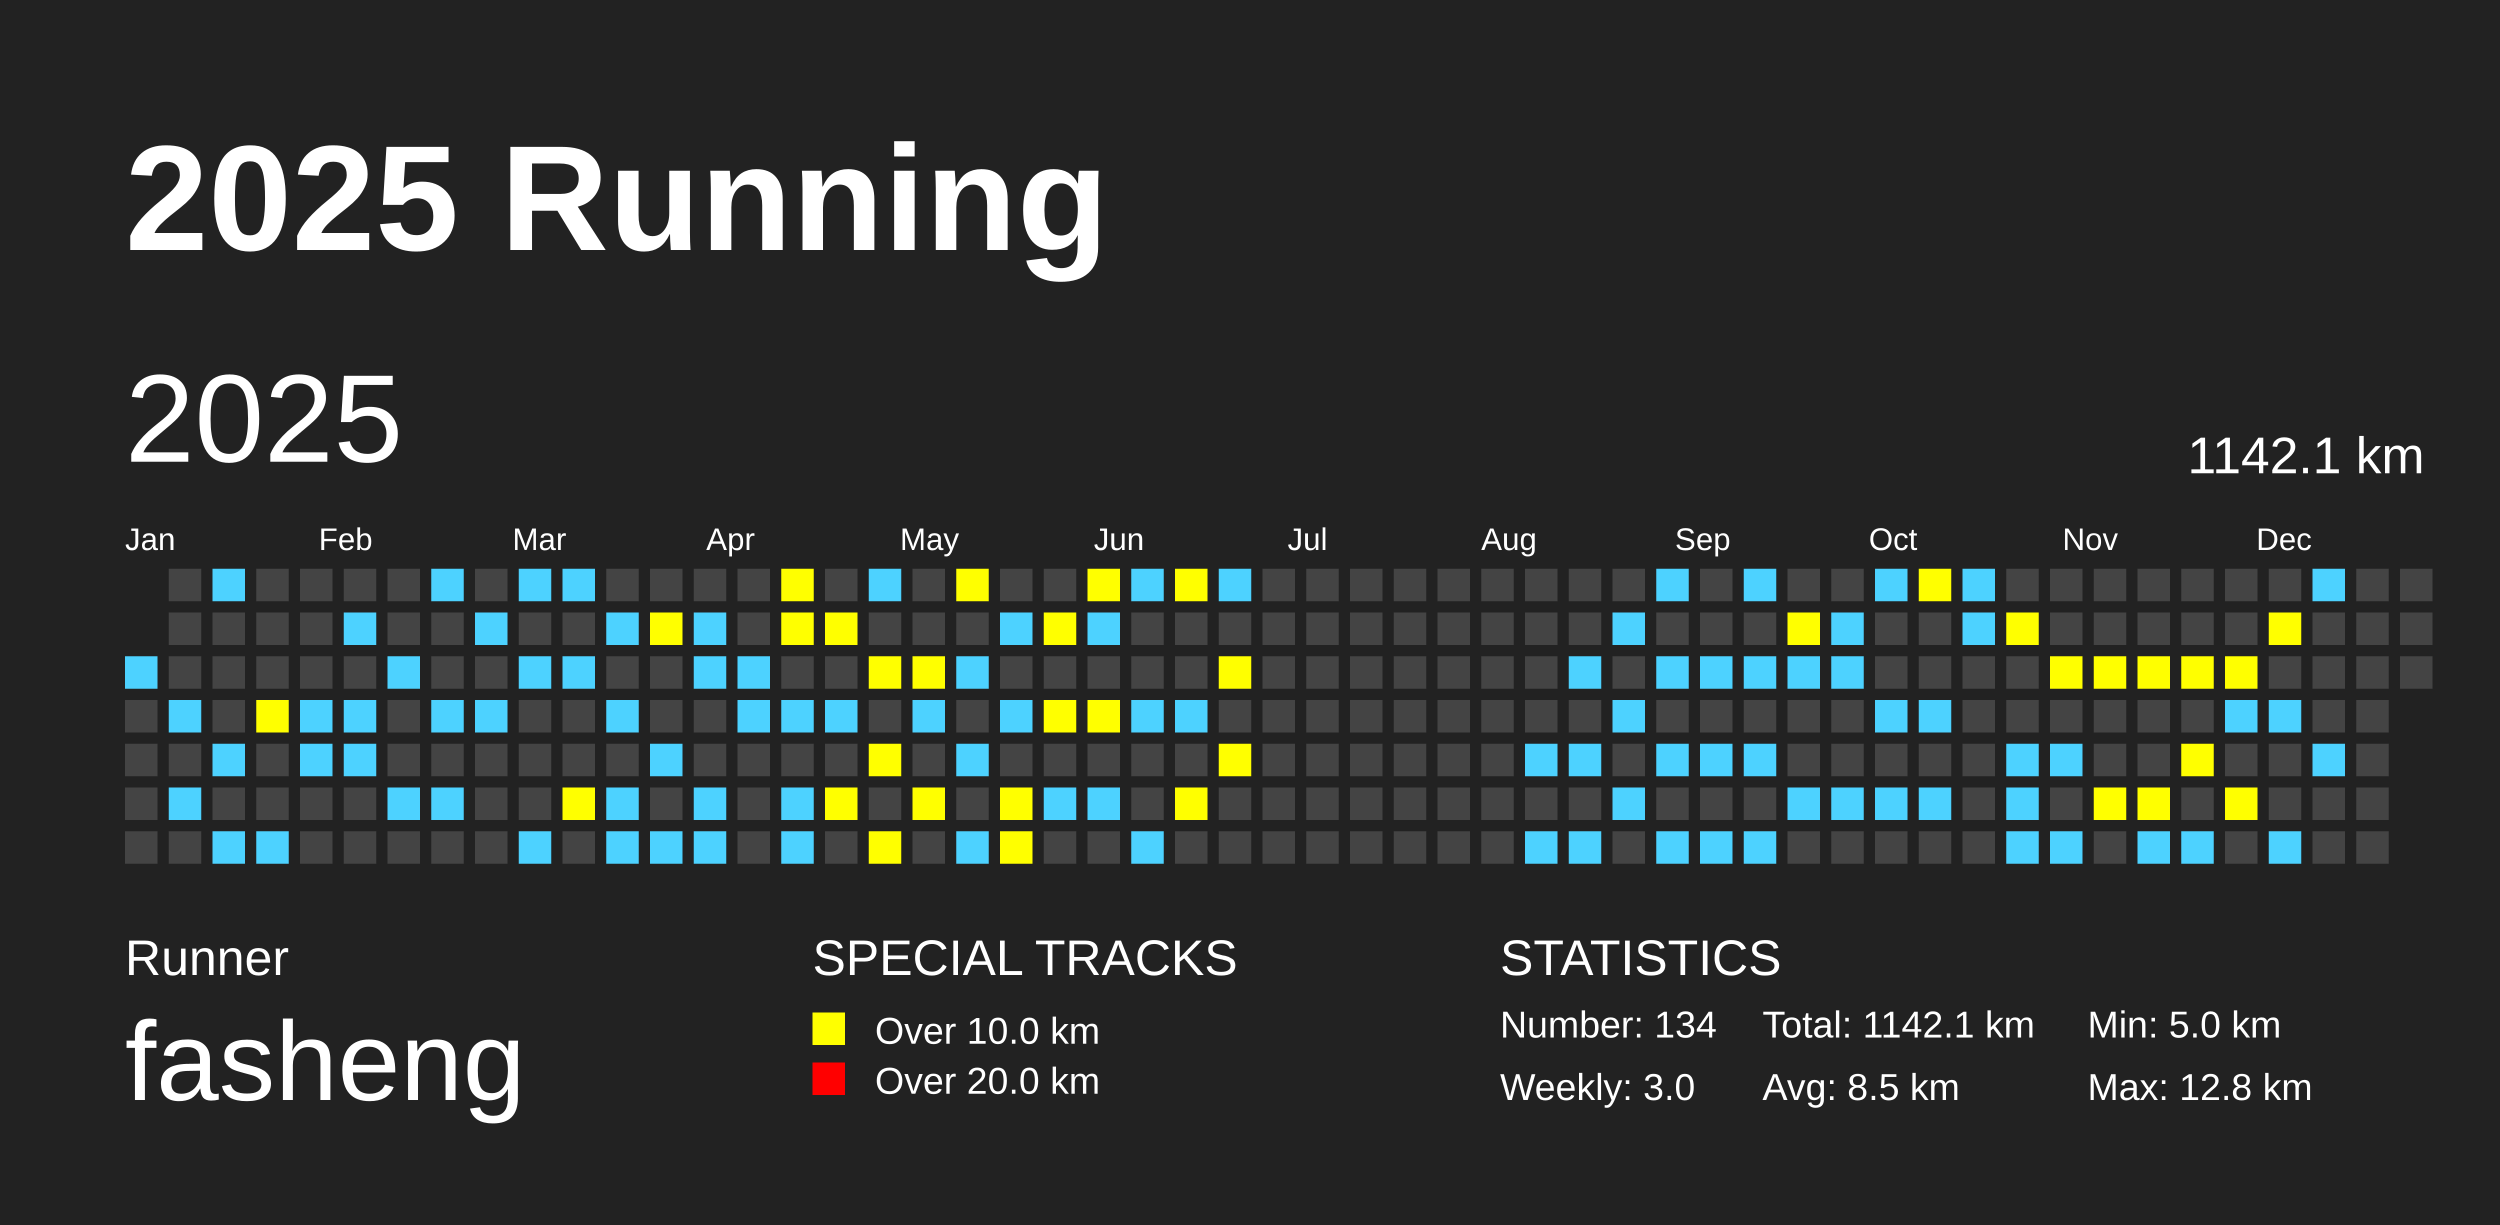
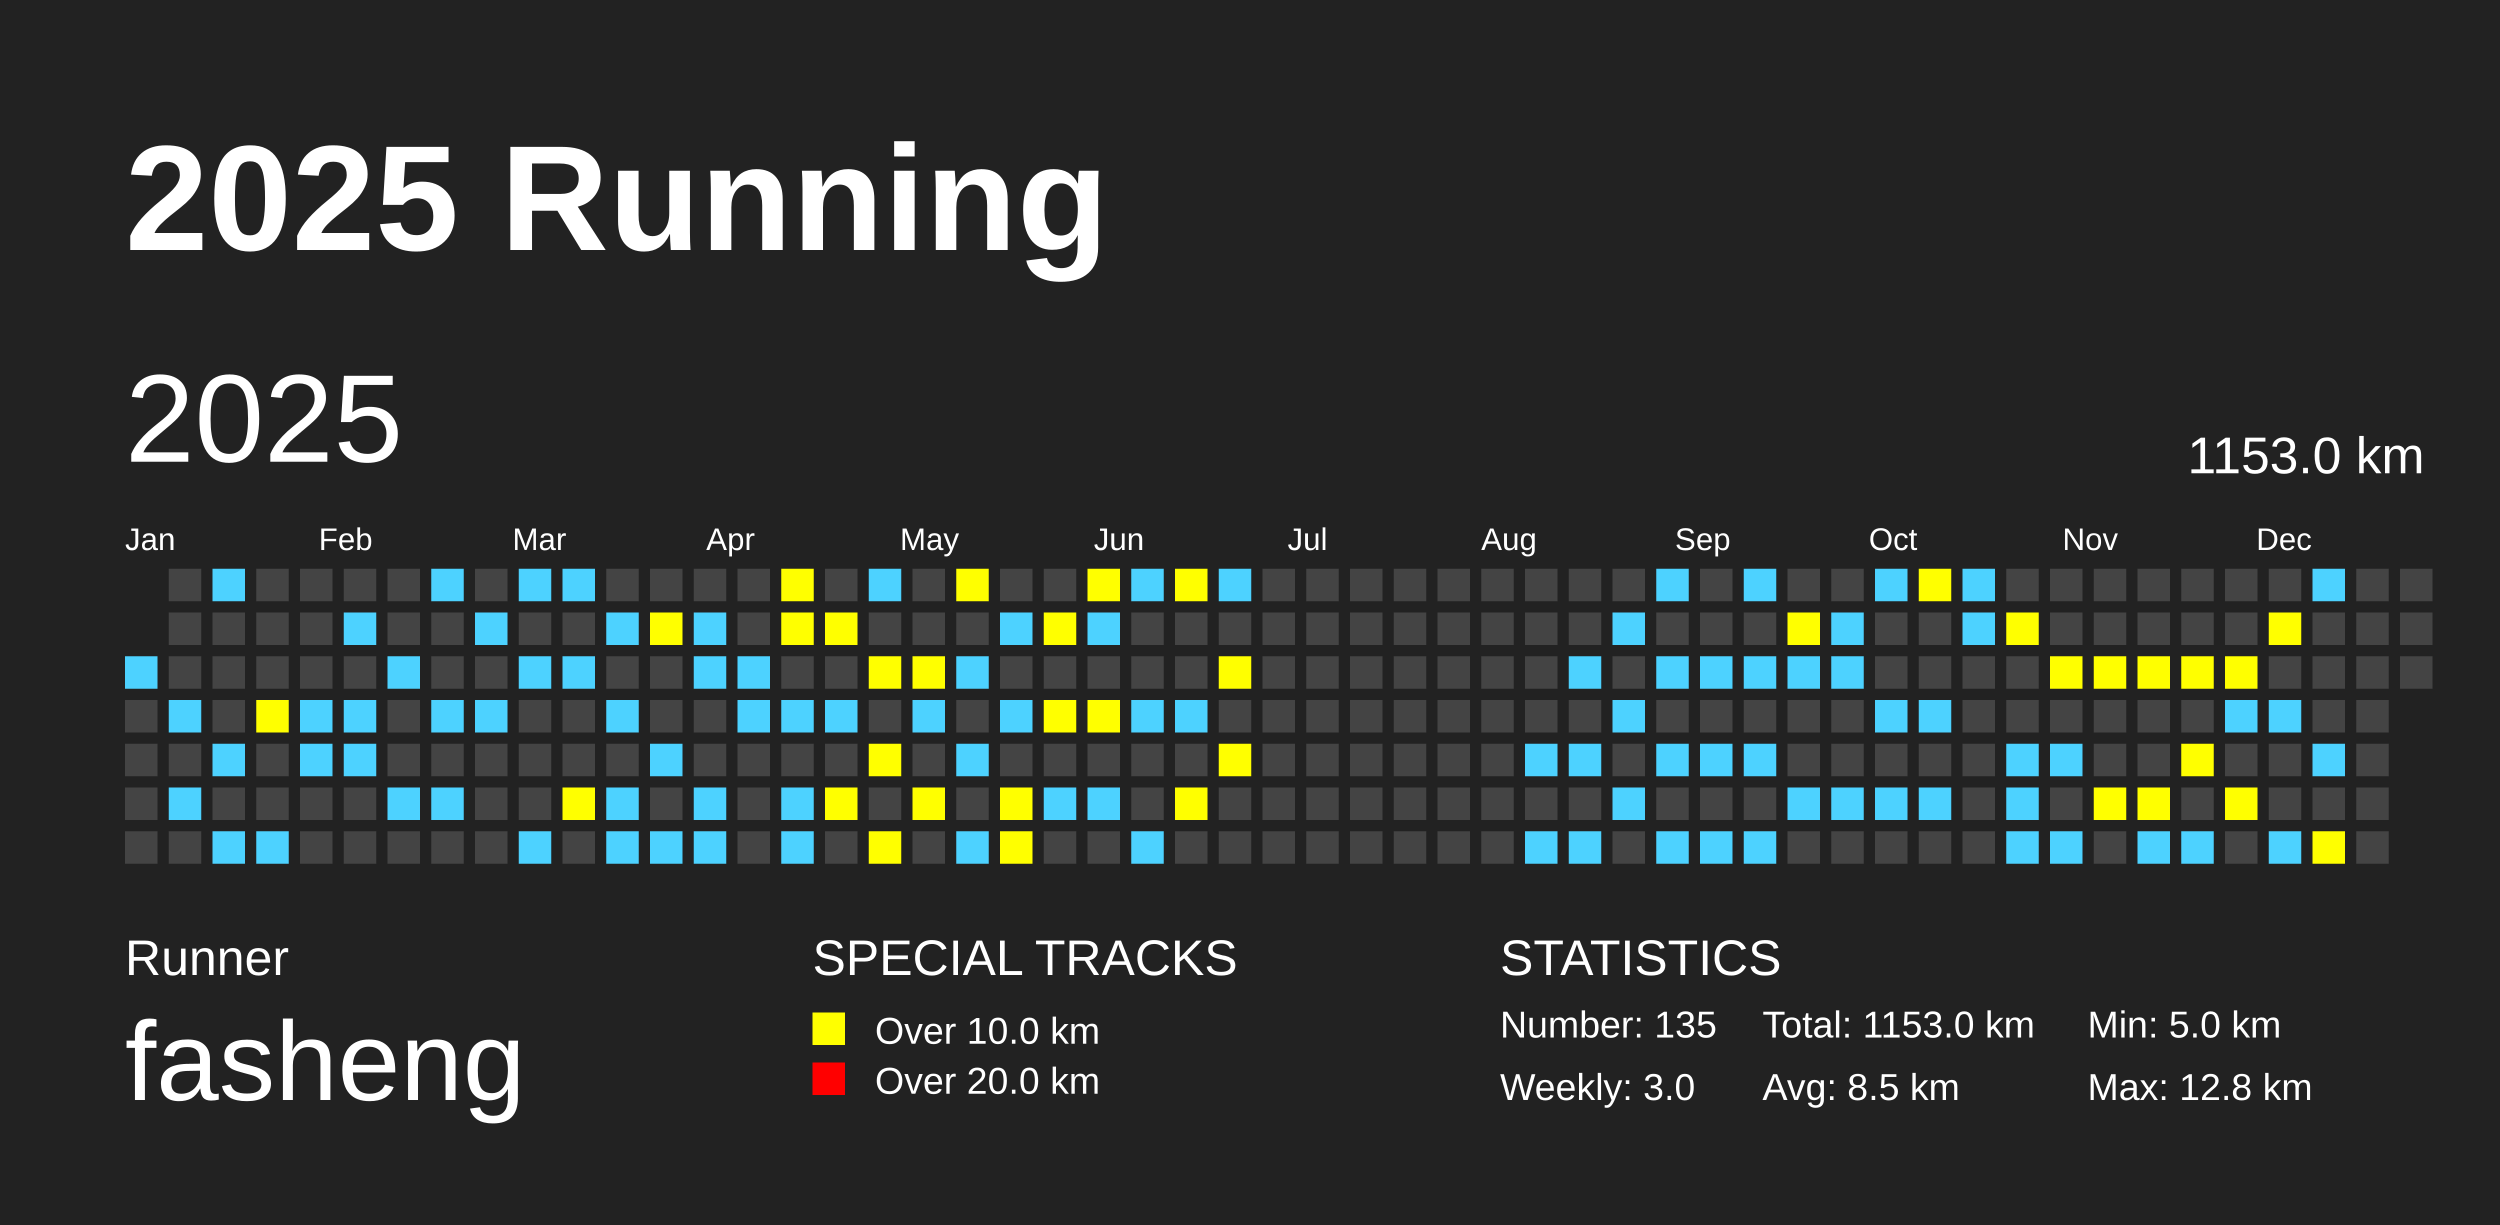
<svg xmlns="http://www.w3.org/2000/svg" baseProfile="full" height="98mm" version="1.1" viewBox="0,0,200,98" width="200mm">
  <defs />
  <rect fill="#222222" height="98" width="200" x="0" y="0" />
  <text fill="#FFFFFF" style="font-size:12px; font-family:Arial; font-weight:bold;" x="10" y="20">2025 Running</text>
  <text fill="#FFFFFF" style="font-size:4px; font-family:Arial" x="10" y="78">Runner</text>
  <text fill="#FFFFFF" style="font-size:9px; font-family:Arial" x="10" y="88">fasheng</text>
  <text fill="#FFFFFF" style="font-size:4px; font-family:Arial" x="65" y="78">SPECIAL TRACKS</text>
  <rect fill="yellow" height="2.6" width="2.6" x="65" y="81" />
  <text fill="#FFFFFF" style="font-size:3px; font-family:Arial" x="70" y="83.5">Over 10.0 km</text>
  <rect fill="red" height="2.6" width="2.6" x="65" y="85" />
  <text fill="#FFFFFF" style="font-size:3px; font-family:Arial" x="70" y="87.5">Over 20.0 km</text>
  <text fill="#FFFFFF" style="font-size:4px; font-family:Arial" x="120" y="78">STATISTICS</text>
-   <text fill="#FFFFFF" style="font-size:3px; font-family:Arial" x="120" y="83">Number: 134</text>
+   <text fill="#FFFFFF" style="font-size:3px; font-family:Arial" x="120" y="83">Number: 135</text>
  <text fill="#FFFFFF" style="font-size:3px; font-family:Arial" x="120" y="88">Weekly: 3.0</text>
-   <text fill="#FFFFFF" style="font-size:3px; font-family:Arial" x="141" y="83">Total: 1142.1 km</text>
+   <text fill="#FFFFFF" style="font-size:3px; font-family:Arial" x="141" y="83">Total: 1153.0 km</text>
  <text fill="#FFFFFF" style="font-size:3px; font-family:Arial" x="141" y="88">Avg: 8.5 km</text>
  <text fill="#FFFFFF" style="font-size:3px; font-family:Arial" x="167" y="83">Min: 5.0 km</text>
  <text fill="#FFFFFF" style="font-size:3px; font-family:Arial" x="167" y="88">Max: 12.8 km</text>
  <text dominant-baseline="hanging" fill="#FFFFFF" style="font-size:10.0px; font-family:Arial;" x="10" y="30">2025</text>
-   <text dominant-baseline="hanging" fill="#FFFFFF" style="font-size:4.125px; font-family:Arial;" x="175" y="35">1142.1 km</text>
+   <text dominant-baseline="hanging" fill="#FFFFFF" style="font-size:4.125px; font-family:Arial;" x="175" y="35">1153.0 km</text>
  <text fill="#FFFFFF" style="font-size:2.5px; font-family:Arial" x="10.0" y="44">Jan</text>
  <text fill="#FFFFFF" style="font-size:2.5px; font-family:Arial" x="25.5" y="44">Feb</text>
  <text fill="#FFFFFF" style="font-size:2.5px; font-family:Arial" x="41.0" y="44">Mar</text>
  <text fill="#FFFFFF" style="font-size:2.5px; font-family:Arial" x="56.5" y="44">Apr</text>
  <text fill="#FFFFFF" style="font-size:2.5px; font-family:Arial" x="72.0" y="44">May</text>
  <text fill="#FFFFFF" style="font-size:2.5px; font-family:Arial" x="87.5" y="44">Jun</text>
  <text fill="#FFFFFF" style="font-size:2.5px; font-family:Arial" x="103.0" y="44">Jul</text>
  <text fill="#FFFFFF" style="font-size:2.5px; font-family:Arial" x="118.5" y="44">Aug</text>
  <text fill="#FFFFFF" style="font-size:2.5px; font-family:Arial" x="134.0" y="44">Sep</text>
  <text fill="#FFFFFF" style="font-size:2.5px; font-family:Arial" x="149.5" y="44">Oct</text>
  <text fill="#FFFFFF" style="font-size:2.5px; font-family:Arial" x="165.0" y="44">Nov</text>
  <text fill="#FFFFFF" style="font-size:2.5px; font-family:Arial" x="180.5" y="44">Dec</text>
  <rect fill="#4DD2FF" height="2.6" width="2.6" x="10.0" y="52.5" />
  <rect fill="#444444" height="2.6" width="2.6" x="10.0" y="56.0" />
  <rect fill="#444444" height="2.6" width="2.6" x="10.0" y="59.5" />
  <rect fill="#444444" height="2.6" width="2.6" x="10.0" y="63.0" />
  <rect fill="#444444" height="2.6" width="2.6" x="10.0" y="66.5" />
  <rect fill="#444444" height="2.6" width="2.6" x="13.5" y="45.5" />
  <rect fill="#444444" height="2.6" width="2.6" x="13.5" y="49.0" />
  <rect fill="#444444" height="2.6" width="2.6" x="13.5" y="52.5" />
  <rect fill="#4DD2FF" height="2.6" width="2.6" x="13.5" y="56.0" />
  <rect fill="#444444" height="2.6" width="2.6" x="13.5" y="59.5" />
  <rect fill="#4DD2FF" height="2.6" width="2.6" x="13.5" y="63.0" />
  <rect fill="#444444" height="2.6" width="2.6" x="13.5" y="66.5" />
  <rect fill="#4DD2FF" height="2.6" width="2.6" x="17.0" y="45.5" />
  <rect fill="#444444" height="2.6" width="2.6" x="17.0" y="49.0" />
  <rect fill="#444444" height="2.6" width="2.6" x="17.0" y="52.5" />
  <rect fill="#444444" height="2.6" width="2.6" x="17.0" y="56.0" />
  <rect fill="#4DD2FF" height="2.6" width="2.6" x="17.0" y="59.5" />
  <rect fill="#444444" height="2.6" width="2.6" x="17.0" y="63.0" />
  <rect fill="#4DD2FF" height="2.6" width="2.6" x="17.0" y="66.5" />
  <rect fill="#444444" height="2.6" width="2.6" x="20.5" y="45.5" />
  <rect fill="#444444" height="2.6" width="2.6" x="20.5" y="49.0" />
  <rect fill="#444444" height="2.6" width="2.6" x="20.5" y="52.5" />
  <rect fill="yellow" height="2.6" width="2.6" x="20.5" y="56.0" />
  <rect fill="#444444" height="2.6" width="2.6" x="20.5" y="59.5" />
  <rect fill="#444444" height="2.6" width="2.6" x="20.5" y="63.0" />
  <rect fill="#4DD2FF" height="2.6" width="2.6" x="20.5" y="66.5" />
  <rect fill="#444444" height="2.6" width="2.6" x="24.0" y="45.5" />
  <rect fill="#444444" height="2.6" width="2.6" x="24.0" y="49.0" />
  <rect fill="#444444" height="2.6" width="2.6" x="24.0" y="52.5" />
  <rect fill="#4DD2FF" height="2.6" width="2.6" x="24.0" y="56.0" />
  <rect fill="#4DD2FF" height="2.6" width="2.6" x="24.0" y="59.5" />
  <rect fill="#444444" height="2.6" width="2.6" x="24.0" y="63.0" />
  <rect fill="#444444" height="2.6" width="2.6" x="24.0" y="66.5" />
  <rect fill="#444444" height="2.6" width="2.6" x="27.5" y="45.5" />
  <rect fill="#4DD2FF" height="2.6" width="2.6" x="27.5" y="49.0" />
  <rect fill="#444444" height="2.6" width="2.6" x="27.5" y="52.5" />
  <rect fill="#4DD2FF" height="2.6" width="2.6" x="27.5" y="56.0" />
  <rect fill="#4DD2FF" height="2.6" width="2.6" x="27.5" y="59.5" />
  <rect fill="#444444" height="2.6" width="2.6" x="27.5" y="63.0" />
  <rect fill="#444444" height="2.6" width="2.6" x="27.5" y="66.5" />
  <rect fill="#444444" height="2.6" width="2.6" x="31.0" y="45.5" />
  <rect fill="#444444" height="2.6" width="2.6" x="31.0" y="49.0" />
  <rect fill="#4DD2FF" height="2.6" width="2.6" x="31.0" y="52.5" />
  <rect fill="#444444" height="2.6" width="2.6" x="31.0" y="56.0" />
  <rect fill="#444444" height="2.6" width="2.6" x="31.0" y="59.5" />
  <rect fill="#4DD2FF" height="2.6" width="2.6" x="31.0" y="63.0" />
  <rect fill="#444444" height="2.6" width="2.6" x="31.0" y="66.5" />
  <rect fill="#4DD2FF" height="2.6" width="2.6" x="34.5" y="45.5" />
  <rect fill="#444444" height="2.6" width="2.6" x="34.5" y="49.0" />
  <rect fill="#444444" height="2.6" width="2.6" x="34.5" y="52.5" />
  <rect fill="#4DD2FF" height="2.6" width="2.6" x="34.5" y="56.0" />
  <rect fill="#444444" height="2.6" width="2.6" x="34.5" y="59.5" />
  <rect fill="#4DD2FF" height="2.6" width="2.6" x="34.5" y="63.0" />
  <rect fill="#444444" height="2.6" width="2.6" x="34.5" y="66.5" />
  <rect fill="#444444" height="2.6" width="2.6" x="38.0" y="45.5" />
  <rect fill="#4DD2FF" height="2.6" width="2.6" x="38.0" y="49.0" />
  <rect fill="#444444" height="2.6" width="2.6" x="38.0" y="52.5" />
  <rect fill="#4DD2FF" height="2.6" width="2.6" x="38.0" y="56.0" />
  <rect fill="#444444" height="2.6" width="2.6" x="38.0" y="59.5" />
  <rect fill="#444444" height="2.6" width="2.6" x="38.0" y="63.0" />
  <rect fill="#444444" height="2.6" width="2.6" x="38.0" y="66.5" />
  <rect fill="#4DD2FF" height="2.6" width="2.6" x="41.5" y="45.5" />
  <rect fill="#444444" height="2.6" width="2.6" x="41.5" y="49.0" />
  <rect fill="#4DD2FF" height="2.6" width="2.6" x="41.5" y="52.5" />
  <rect fill="#444444" height="2.6" width="2.6" x="41.5" y="56.0" />
  <rect fill="#444444" height="2.6" width="2.6" x="41.5" y="59.5" />
  <rect fill="#444444" height="2.6" width="2.6" x="41.5" y="63.0" />
  <rect fill="#4DD2FF" height="2.6" width="2.6" x="41.5" y="66.5" />
  <rect fill="#4DD2FF" height="2.6" width="2.6" x="45.0" y="45.5" />
  <rect fill="#444444" height="2.6" width="2.6" x="45.0" y="49.0" />
  <rect fill="#4DD2FF" height="2.6" width="2.6" x="45.0" y="52.5" />
  <rect fill="#444444" height="2.6" width="2.6" x="45.0" y="56.0" />
  <rect fill="#444444" height="2.6" width="2.6" x="45.0" y="59.5" />
  <rect fill="yellow" height="2.6" width="2.6" x="45.0" y="63.0" />
  <rect fill="#444444" height="2.6" width="2.6" x="45.0" y="66.5" />
  <rect fill="#444444" height="2.6" width="2.6" x="48.5" y="45.5" />
  <rect fill="#4DD2FF" height="2.6" width="2.6" x="48.5" y="49.0" />
  <rect fill="#444444" height="2.6" width="2.6" x="48.5" y="52.5" />
  <rect fill="#4DD2FF" height="2.6" width="2.6" x="48.5" y="56.0" />
  <rect fill="#444444" height="2.6" width="2.6" x="48.5" y="59.5" />
  <rect fill="#4DD2FF" height="2.6" width="2.6" x="48.5" y="63.0" />
  <rect fill="#4DD2FF" height="2.6" width="2.6" x="48.5" y="66.5" />
  <rect fill="#444444" height="2.6" width="2.6" x="52.0" y="45.5" />
  <rect fill="yellow" height="2.6" width="2.6" x="52.0" y="49.0" />
  <rect fill="#444444" height="2.6" width="2.6" x="52.0" y="52.5" />
  <rect fill="#444444" height="2.6" width="2.6" x="52.0" y="56.0" />
  <rect fill="#4DD2FF" height="2.6" width="2.6" x="52.0" y="59.5" />
  <rect fill="#444444" height="2.6" width="2.6" x="52.0" y="63.0" />
  <rect fill="#4DD2FF" height="2.6" width="2.6" x="52.0" y="66.5" />
  <rect fill="#444444" height="2.6" width="2.6" x="55.5" y="45.5" />
  <rect fill="#4DD2FF" height="2.6" width="2.6" x="55.5" y="49.0" />
  <rect fill="#4DD2FF" height="2.6" width="2.6" x="55.5" y="52.5" />
  <rect fill="#444444" height="2.6" width="2.6" x="55.5" y="56.0" />
  <rect fill="#444444" height="2.6" width="2.6" x="55.5" y="59.5" />
  <rect fill="#4DD2FF" height="2.6" width="2.6" x="55.5" y="63.0" />
  <rect fill="#4DD2FF" height="2.6" width="2.6" x="55.5" y="66.5" />
  <rect fill="#444444" height="2.6" width="2.6" x="59.0" y="45.5" />
  <rect fill="#444444" height="2.6" width="2.6" x="59.0" y="49.0" />
  <rect fill="#4DD2FF" height="2.6" width="2.6" x="59.0" y="52.5" />
  <rect fill="#4DD2FF" height="2.6" width="2.6" x="59.0" y="56.0" />
  <rect fill="#444444" height="2.6" width="2.6" x="59.0" y="59.5" />
  <rect fill="#444444" height="2.6" width="2.6" x="59.0" y="63.0" />
  <rect fill="#444444" height="2.6" width="2.6" x="59.0" y="66.5" />
  <rect fill="yellow" height="2.6" width="2.6" x="62.5" y="45.5" />
  <rect fill="yellow" height="2.6" width="2.6" x="62.5" y="49.0" />
  <rect fill="#444444" height="2.6" width="2.6" x="62.5" y="52.5" />
  <rect fill="#4DD2FF" height="2.6" width="2.6" x="62.5" y="56.0" />
  <rect fill="#444444" height="2.6" width="2.6" x="62.5" y="59.5" />
  <rect fill="#4DD2FF" height="2.6" width="2.6" x="62.5" y="63.0" />
  <rect fill="#4DD2FF" height="2.6" width="2.6" x="62.5" y="66.5" />
  <rect fill="#444444" height="2.6" width="2.6" x="66.0" y="45.5" />
  <rect fill="yellow" height="2.6" width="2.6" x="66.0" y="49.0" />
  <rect fill="#444444" height="2.6" width="2.6" x="66.0" y="52.5" />
  <rect fill="#4DD2FF" height="2.6" width="2.6" x="66.0" y="56.0" />
  <rect fill="#444444" height="2.6" width="2.6" x="66.0" y="59.5" />
  <rect fill="yellow" height="2.6" width="2.6" x="66.0" y="63.0" />
  <rect fill="#444444" height="2.6" width="2.6" x="66.0" y="66.5" />
  <rect fill="#4DD2FF" height="2.6" width="2.6" x="69.5" y="45.5" />
  <rect fill="#444444" height="2.6" width="2.6" x="69.5" y="49.0" />
  <rect fill="yellow" height="2.6" width="2.6" x="69.5" y="52.5" />
  <rect fill="#444444" height="2.6" width="2.6" x="69.5" y="56.0" />
  <rect fill="yellow" height="2.6" width="2.6" x="69.5" y="59.5" />
  <rect fill="#444444" height="2.6" width="2.6" x="69.5" y="63.0" />
  <rect fill="yellow" height="2.6" width="2.6" x="69.5" y="66.5" />
  <rect fill="#444444" height="2.6" width="2.6" x="73.0" y="45.5" />
  <rect fill="#444444" height="2.6" width="2.6" x="73.0" y="49.0" />
  <rect fill="yellow" height="2.6" width="2.6" x="73.0" y="52.5" />
  <rect fill="#4DD2FF" height="2.6" width="2.6" x="73.0" y="56.0" />
  <rect fill="#444444" height="2.6" width="2.6" x="73.0" y="59.5" />
  <rect fill="yellow" height="2.6" width="2.6" x="73.0" y="63.0" />
  <rect fill="#444444" height="2.6" width="2.6" x="73.0" y="66.5" />
  <rect fill="yellow" height="2.6" width="2.6" x="76.5" y="45.5" />
  <rect fill="#444444" height="2.6" width="2.6" x="76.5" y="49.0" />
  <rect fill="#4DD2FF" height="2.6" width="2.6" x="76.5" y="52.5" />
  <rect fill="#444444" height="2.6" width="2.6" x="76.5" y="56.0" />
  <rect fill="#4DD2FF" height="2.6" width="2.6" x="76.5" y="59.5" />
  <rect fill="#444444" height="2.6" width="2.6" x="76.5" y="63.0" />
  <rect fill="#4DD2FF" height="2.6" width="2.6" x="76.5" y="66.5" />
  <rect fill="#444444" height="2.6" width="2.6" x="80.0" y="45.5" />
  <rect fill="#4DD2FF" height="2.6" width="2.6" x="80.0" y="49.0" />
  <rect fill="#444444" height="2.6" width="2.6" x="80.0" y="52.5" />
  <rect fill="#4DD2FF" height="2.6" width="2.6" x="80.0" y="56.0" />
  <rect fill="#444444" height="2.6" width="2.6" x="80.0" y="59.5" />
  <rect fill="yellow" height="2.6" width="2.6" x="80.0" y="63.0" />
  <rect fill="yellow" height="2.6" width="2.6" x="80.0" y="66.5" />
  <rect fill="#444444" height="2.6" width="2.6" x="83.5" y="45.5" />
  <rect fill="yellow" height="2.6" width="2.6" x="83.5" y="49.0" />
  <rect fill="#444444" height="2.6" width="2.6" x="83.5" y="52.5" />
  <rect fill="yellow" height="2.6" width="2.6" x="83.5" y="56.0" />
  <rect fill="#444444" height="2.6" width="2.6" x="83.5" y="59.5" />
  <rect fill="#4DD2FF" height="2.6" width="2.6" x="83.5" y="63.0" />
  <rect fill="#444444" height="2.6" width="2.6" x="83.5" y="66.5" />
  <rect fill="yellow" height="2.6" width="2.6" x="87.0" y="45.5" />
  <rect fill="#4DD2FF" height="2.6" width="2.6" x="87.0" y="49.0" />
  <rect fill="#444444" height="2.6" width="2.6" x="87.0" y="52.5" />
  <rect fill="yellow" height="2.6" width="2.6" x="87.0" y="56.0" />
  <rect fill="#444444" height="2.6" width="2.6" x="87.0" y="59.5" />
  <rect fill="#4DD2FF" height="2.6" width="2.6" x="87.0" y="63.0" />
  <rect fill="#444444" height="2.6" width="2.6" x="87.0" y="66.5" />
  <rect fill="#4DD2FF" height="2.6" width="2.6" x="90.5" y="45.5" />
  <rect fill="#444444" height="2.6" width="2.6" x="90.5" y="49.0" />
  <rect fill="#444444" height="2.6" width="2.6" x="90.5" y="52.5" />
  <rect fill="#4DD2FF" height="2.6" width="2.6" x="90.5" y="56.0" />
  <rect fill="#444444" height="2.6" width="2.6" x="90.5" y="59.5" />
  <rect fill="#444444" height="2.6" width="2.6" x="90.5" y="63.0" />
  <rect fill="#4DD2FF" height="2.6" width="2.6" x="90.5" y="66.5" />
  <rect fill="yellow" height="2.6" width="2.6" x="94.0" y="45.5" />
  <rect fill="#444444" height="2.6" width="2.6" x="94.0" y="49.0" />
  <rect fill="#444444" height="2.6" width="2.6" x="94.0" y="52.5" />
  <rect fill="#4DD2FF" height="2.6" width="2.6" x="94.0" y="56.0" />
  <rect fill="#444444" height="2.6" width="2.6" x="94.0" y="59.5" />
  <rect fill="yellow" height="2.6" width="2.6" x="94.0" y="63.0" />
  <rect fill="#444444" height="2.6" width="2.6" x="94.0" y="66.5" />
  <rect fill="#4DD2FF" height="2.6" width="2.6" x="97.5" y="45.5" />
  <rect fill="#444444" height="2.6" width="2.6" x="97.5" y="49.0" />
  <rect fill="yellow" height="2.6" width="2.6" x="97.5" y="52.5" />
  <rect fill="#444444" height="2.6" width="2.6" x="97.5" y="56.0" />
  <rect fill="yellow" height="2.6" width="2.6" x="97.5" y="59.5" />
  <rect fill="#444444" height="2.6" width="2.6" x="97.5" y="63.0" />
  <rect fill="#444444" height="2.6" width="2.6" x="97.5" y="66.5" />
  <rect fill="#444444" height="2.6" width="2.6" x="101.0" y="45.5" />
  <rect fill="#444444" height="2.6" width="2.6" x="101.0" y="49.0" />
  <rect fill="#444444" height="2.6" width="2.6" x="101.0" y="52.5" />
  <rect fill="#444444" height="2.6" width="2.6" x="101.0" y="56.0" />
  <rect fill="#444444" height="2.6" width="2.6" x="101.0" y="59.5" />
  <rect fill="#444444" height="2.6" width="2.6" x="101.0" y="63.0" />
  <rect fill="#444444" height="2.6" width="2.6" x="101.0" y="66.5" />
  <rect fill="#444444" height="2.6" width="2.6" x="104.5" y="45.5" />
  <rect fill="#444444" height="2.6" width="2.6" x="104.5" y="49.0" />
  <rect fill="#444444" height="2.6" width="2.6" x="104.5" y="52.5" />
  <rect fill="#444444" height="2.6" width="2.6" x="104.5" y="56.0" />
  <rect fill="#444444" height="2.6" width="2.6" x="104.5" y="59.5" />
  <rect fill="#444444" height="2.6" width="2.6" x="104.5" y="63.0" />
  <rect fill="#444444" height="2.6" width="2.6" x="104.5" y="66.5" />
  <rect fill="#444444" height="2.6" width="2.6" x="108.0" y="45.5" />
  <rect fill="#444444" height="2.6" width="2.6" x="108.0" y="49.0" />
  <rect fill="#444444" height="2.6" width="2.6" x="108.0" y="52.5" />
  <rect fill="#444444" height="2.6" width="2.6" x="108.0" y="56.0" />
  <rect fill="#444444" height="2.6" width="2.6" x="108.0" y="59.5" />
  <rect fill="#444444" height="2.6" width="2.6" x="108.0" y="63.0" />
  <rect fill="#444444" height="2.6" width="2.6" x="108.0" y="66.5" />
  <rect fill="#444444" height="2.6" width="2.6" x="111.5" y="45.5" />
  <rect fill="#444444" height="2.6" width="2.6" x="111.5" y="49.0" />
  <rect fill="#444444" height="2.6" width="2.6" x="111.5" y="52.5" />
  <rect fill="#444444" height="2.6" width="2.6" x="111.5" y="56.0" />
  <rect fill="#444444" height="2.6" width="2.6" x="111.5" y="59.5" />
  <rect fill="#444444" height="2.6" width="2.6" x="111.5" y="63.0" />
  <rect fill="#444444" height="2.6" width="2.6" x="111.5" y="66.5" />
  <rect fill="#444444" height="2.6" width="2.6" x="115.0" y="45.5" />
  <rect fill="#444444" height="2.6" width="2.6" x="115.0" y="49.0" />
  <rect fill="#444444" height="2.6" width="2.6" x="115.0" y="52.5" />
  <rect fill="#444444" height="2.6" width="2.6" x="115.0" y="56.0" />
  <rect fill="#444444" height="2.6" width="2.6" x="115.0" y="59.5" />
  <rect fill="#444444" height="2.6" width="2.6" x="115.0" y="63.0" />
  <rect fill="#444444" height="2.6" width="2.6" x="115.0" y="66.5" />
  <rect fill="#444444" height="2.6" width="2.6" x="118.5" y="45.5" />
  <rect fill="#444444" height="2.6" width="2.6" x="118.5" y="49.0" />
  <rect fill="#444444" height="2.6" width="2.6" x="118.5" y="52.5" />
  <rect fill="#444444" height="2.6" width="2.6" x="118.5" y="56.0" />
  <rect fill="#444444" height="2.6" width="2.6" x="118.5" y="59.5" />
  <rect fill="#444444" height="2.6" width="2.6" x="118.5" y="63.0" />
  <rect fill="#444444" height="2.6" width="2.6" x="118.5" y="66.5" />
  <rect fill="#444444" height="2.6" width="2.6" x="122.0" y="45.5" />
  <rect fill="#444444" height="2.6" width="2.6" x="122.0" y="49.0" />
  <rect fill="#444444" height="2.6" width="2.6" x="122.0" y="52.5" />
  <rect fill="#444444" height="2.6" width="2.6" x="122.0" y="56.0" />
  <rect fill="#4DD2FF" height="2.6" width="2.6" x="122.0" y="59.5" />
  <rect fill="#444444" height="2.6" width="2.6" x="122.0" y="63.0" />
  <rect fill="#4DD2FF" height="2.6" width="2.6" x="122.0" y="66.5" />
  <rect fill="#444444" height="2.6" width="2.6" x="125.5" y="45.5" />
  <rect fill="#444444" height="2.6" width="2.6" x="125.5" y="49.0" />
  <rect fill="#4DD2FF" height="2.6" width="2.6" x="125.5" y="52.5" />
  <rect fill="#444444" height="2.6" width="2.6" x="125.5" y="56.0" />
  <rect fill="#4DD2FF" height="2.6" width="2.6" x="125.5" y="59.5" />
  <rect fill="#444444" height="2.6" width="2.6" x="125.5" y="63.0" />
  <rect fill="#4DD2FF" height="2.6" width="2.6" x="125.5" y="66.5" />
  <rect fill="#444444" height="2.6" width="2.6" x="129.0" y="45.5" />
  <rect fill="#4DD2FF" height="2.6" width="2.6" x="129.0" y="49.0" />
  <rect fill="#444444" height="2.6" width="2.6" x="129.0" y="52.5" />
  <rect fill="#4DD2FF" height="2.6" width="2.6" x="129.0" y="56.0" />
  <rect fill="#444444" height="2.6" width="2.6" x="129.0" y="59.5" />
  <rect fill="#4DD2FF" height="2.6" width="2.6" x="129.0" y="63.0" />
  <rect fill="#444444" height="2.6" width="2.6" x="129.0" y="66.5" />
  <rect fill="#4DD2FF" height="2.6" width="2.6" x="132.5" y="45.5" />
  <rect fill="#444444" height="2.6" width="2.6" x="132.5" y="49.0" />
  <rect fill="#4DD2FF" height="2.6" width="2.6" x="132.5" y="52.5" />
  <rect fill="#444444" height="2.6" width="2.6" x="132.5" y="56.0" />
  <rect fill="#4DD2FF" height="2.6" width="2.6" x="132.5" y="59.5" />
  <rect fill="#444444" height="2.6" width="2.6" x="132.5" y="63.0" />
  <rect fill="#4DD2FF" height="2.6" width="2.6" x="132.5" y="66.5" />
  <rect fill="#444444" height="2.6" width="2.6" x="136.0" y="45.5" />
  <rect fill="#444444" height="2.6" width="2.6" x="136.0" y="49.0" />
  <rect fill="#4DD2FF" height="2.6" width="2.6" x="136.0" y="52.5" />
  <rect fill="#444444" height="2.6" width="2.6" x="136.0" y="56.0" />
  <rect fill="#4DD2FF" height="2.6" width="2.6" x="136.0" y="59.5" />
  <rect fill="#444444" height="2.6" width="2.6" x="136.0" y="63.0" />
  <rect fill="#4DD2FF" height="2.6" width="2.6" x="136.0" y="66.5" />
  <rect fill="#4DD2FF" height="2.6" width="2.6" x="139.5" y="45.5" />
  <rect fill="#444444" height="2.6" width="2.6" x="139.5" y="49.0" />
  <rect fill="#4DD2FF" height="2.6" width="2.6" x="139.5" y="52.5" />
  <rect fill="#444444" height="2.6" width="2.6" x="139.5" y="56.0" />
  <rect fill="#4DD2FF" height="2.6" width="2.6" x="139.5" y="59.5" />
  <rect fill="#444444" height="2.6" width="2.6" x="139.5" y="63.0" />
  <rect fill="#4DD2FF" height="2.6" width="2.6" x="139.5" y="66.5" />
  <rect fill="#444444" height="2.6" width="2.6" x="143.0" y="45.5" />
  <rect fill="yellow" height="2.6" width="2.6" x="143.0" y="49.0" />
  <rect fill="#4DD2FF" height="2.6" width="2.6" x="143.0" y="52.5" />
  <rect fill="#444444" height="2.6" width="2.6" x="143.0" y="56.0" />
  <rect fill="#444444" height="2.6" width="2.6" x="143.0" y="59.5" />
  <rect fill="#4DD2FF" height="2.6" width="2.6" x="143.0" y="63.0" />
  <rect fill="#444444" height="2.6" width="2.6" x="143.0" y="66.5" />
  <rect fill="#444444" height="2.6" width="2.6" x="146.5" y="45.5" />
  <rect fill="#4DD2FF" height="2.6" width="2.6" x="146.5" y="49.0" />
  <rect fill="#4DD2FF" height="2.6" width="2.6" x="146.5" y="52.5" />
  <rect fill="#444444" height="2.6" width="2.6" x="146.5" y="56.0" />
  <rect fill="#444444" height="2.6" width="2.6" x="146.5" y="59.5" />
  <rect fill="#4DD2FF" height="2.6" width="2.6" x="146.5" y="63.0" />
  <rect fill="#444444" height="2.6" width="2.6" x="146.5" y="66.5" />
  <rect fill="#4DD2FF" height="2.6" width="2.6" x="150.0" y="45.5" />
  <rect fill="#444444" height="2.6" width="2.6" x="150.0" y="49.0" />
  <rect fill="#444444" height="2.6" width="2.6" x="150.0" y="52.5" />
  <rect fill="#4DD2FF" height="2.6" width="2.6" x="150.0" y="56.0" />
  <rect fill="#444444" height="2.6" width="2.6" x="150.0" y="59.5" />
  <rect fill="#4DD2FF" height="2.6" width="2.6" x="150.0" y="63.0" />
  <rect fill="#444444" height="2.6" width="2.6" x="150.0" y="66.5" />
  <rect fill="yellow" height="2.6" width="2.6" x="153.5" y="45.5" />
  <rect fill="#444444" height="2.6" width="2.6" x="153.5" y="49.0" />
  <rect fill="#444444" height="2.6" width="2.6" x="153.5" y="52.5" />
  <rect fill="#4DD2FF" height="2.6" width="2.6" x="153.5" y="56.0" />
  <rect fill="#444444" height="2.6" width="2.6" x="153.5" y="59.5" />
  <rect fill="#4DD2FF" height="2.6" width="2.6" x="153.5" y="63.0" />
  <rect fill="#444444" height="2.6" width="2.6" x="153.5" y="66.5" />
  <rect fill="#4DD2FF" height="2.6" width="2.6" x="157.0" y="45.5" />
  <rect fill="#4DD2FF" height="2.6" width="2.6" x="157.0" y="49.0" />
  <rect fill="#444444" height="2.6" width="2.6" x="157.0" y="52.5" />
  <rect fill="#444444" height="2.6" width="2.6" x="157.0" y="56.0" />
  <rect fill="#444444" height="2.6" width="2.6" x="157.0" y="59.5" />
  <rect fill="#444444" height="2.6" width="2.6" x="157.0" y="63.0" />
  <rect fill="#444444" height="2.6" width="2.6" x="157.0" y="66.5" />
  <rect fill="#444444" height="2.6" width="2.6" x="160.5" y="45.5" />
  <rect fill="yellow" height="2.6" width="2.6" x="160.5" y="49.0" />
  <rect fill="#444444" height="2.6" width="2.6" x="160.5" y="52.5" />
  <rect fill="#444444" height="2.6" width="2.6" x="160.5" y="56.0" />
  <rect fill="#4DD2FF" height="2.6" width="2.6" x="160.5" y="59.5" />
  <rect fill="#4DD2FF" height="2.6" width="2.6" x="160.5" y="63.0" />
  <rect fill="#4DD2FF" height="2.6" width="2.6" x="160.5" y="66.5" />
  <rect fill="#444444" height="2.6" width="2.6" x="164.0" y="45.5" />
  <rect fill="#444444" height="2.6" width="2.6" x="164.0" y="49.0" />
  <rect fill="yellow" height="2.6" width="2.6" x="164.0" y="52.5" />
  <rect fill="#444444" height="2.6" width="2.6" x="164.0" y="56.0" />
  <rect fill="#4DD2FF" height="2.6" width="2.6" x="164.0" y="59.5" />
  <rect fill="#444444" height="2.6" width="2.6" x="164.0" y="63.0" />
  <rect fill="#4DD2FF" height="2.6" width="2.6" x="164.0" y="66.5" />
  <rect fill="#444444" height="2.6" width="2.6" x="167.5" y="45.5" />
  <rect fill="#444444" height="2.6" width="2.6" x="167.5" y="49.0" />
  <rect fill="yellow" height="2.6" width="2.6" x="167.5" y="52.5" />
  <rect fill="#444444" height="2.6" width="2.6" x="167.5" y="56.0" />
  <rect fill="#444444" height="2.6" width="2.6" x="167.5" y="59.5" />
  <rect fill="yellow" height="2.6" width="2.6" x="167.5" y="63.0" />
  <rect fill="#444444" height="2.6" width="2.6" x="167.5" y="66.5" />
  <rect fill="#444444" height="2.6" width="2.6" x="171.0" y="45.5" />
  <rect fill="#444444" height="2.6" width="2.6" x="171.0" y="49.0" />
  <rect fill="yellow" height="2.6" width="2.6" x="171.0" y="52.5" />
  <rect fill="#444444" height="2.6" width="2.6" x="171.0" y="56.0" />
  <rect fill="#444444" height="2.6" width="2.6" x="171.0" y="59.5" />
  <rect fill="yellow" height="2.6" width="2.6" x="171.0" y="63.0" />
  <rect fill="#4DD2FF" height="2.6" width="2.6" x="171.0" y="66.5" />
  <rect fill="#444444" height="2.6" width="2.6" x="174.5" y="45.5" />
  <rect fill="#444444" height="2.6" width="2.6" x="174.5" y="49.0" />
  <rect fill="yellow" height="2.6" width="2.6" x="174.5" y="52.5" />
  <rect fill="#444444" height="2.6" width="2.6" x="174.5" y="56.0" />
  <rect fill="yellow" height="2.6" width="2.6" x="174.5" y="59.5" />
  <rect fill="#444444" height="2.6" width="2.6" x="174.5" y="63.0" />
  <rect fill="#4DD2FF" height="2.6" width="2.6" x="174.5" y="66.5" />
  <rect fill="#444444" height="2.6" width="2.6" x="178.0" y="45.5" />
  <rect fill="#444444" height="2.6" width="2.6" x="178.0" y="49.0" />
  <rect fill="yellow" height="2.6" width="2.6" x="178.0" y="52.5" />
  <rect fill="#4DD2FF" height="2.6" width="2.6" x="178.0" y="56.0" />
  <rect fill="#444444" height="2.6" width="2.6" x="178.0" y="59.5" />
  <rect fill="yellow" height="2.6" width="2.6" x="178.0" y="63.0" />
  <rect fill="#444444" height="2.6" width="2.6" x="178.0" y="66.5" />
  <rect fill="#444444" height="2.6" width="2.6" x="181.5" y="45.5" />
  <rect fill="yellow" height="2.6" width="2.6" x="181.5" y="49.0" />
  <rect fill="#444444" height="2.6" width="2.6" x="181.5" y="52.5" />
  <rect fill="#4DD2FF" height="2.6" width="2.6" x="181.5" y="56.0" />
  <rect fill="#444444" height="2.6" width="2.6" x="181.5" y="59.5" />
  <rect fill="#444444" height="2.6" width="2.6" x="181.5" y="63.0" />
  <rect fill="#4DD2FF" height="2.6" width="2.6" x="181.5" y="66.5" />
  <rect fill="#4DD2FF" height="2.6" width="2.6" x="185.0" y="45.5" />
  <rect fill="#444444" height="2.6" width="2.6" x="185.0" y="49.0" />
  <rect fill="#444444" height="2.6" width="2.6" x="185.0" y="52.5" />
  <rect fill="#444444" height="2.6" width="2.6" x="185.0" y="56.0" />
  <rect fill="#4DD2FF" height="2.6" width="2.6" x="185.0" y="59.5" />
  <rect fill="#444444" height="2.6" width="2.6" x="185.0" y="63.0" />
-   <rect fill="#444444" height="2.6" width="2.6" x="185.0" y="66.5" />
+   <rect fill="yellow" height="2.6" width="2.6" x="185.0" y="66.5" />
  <rect fill="#444444" height="2.6" width="2.6" x="188.5" y="45.5" />
  <rect fill="#444444" height="2.6" width="2.6" x="188.5" y="49.0" />
  <rect fill="#444444" height="2.6" width="2.6" x="188.5" y="52.5" />
  <rect fill="#444444" height="2.6" width="2.6" x="188.5" y="56.0" />
  <rect fill="#444444" height="2.6" width="2.6" x="188.5" y="59.5" />
  <rect fill="#444444" height="2.6" width="2.6" x="188.5" y="63.0" />
  <rect fill="#444444" height="2.6" width="2.6" x="188.5" y="66.5" />
  <rect fill="#444444" height="2.6" width="2.6" x="192.0" y="45.5" />
  <rect fill="#444444" height="2.6" width="2.6" x="192.0" y="49.0" />
  <rect fill="#444444" height="2.6" width="2.6" x="192.0" y="52.5" />
</svg>
